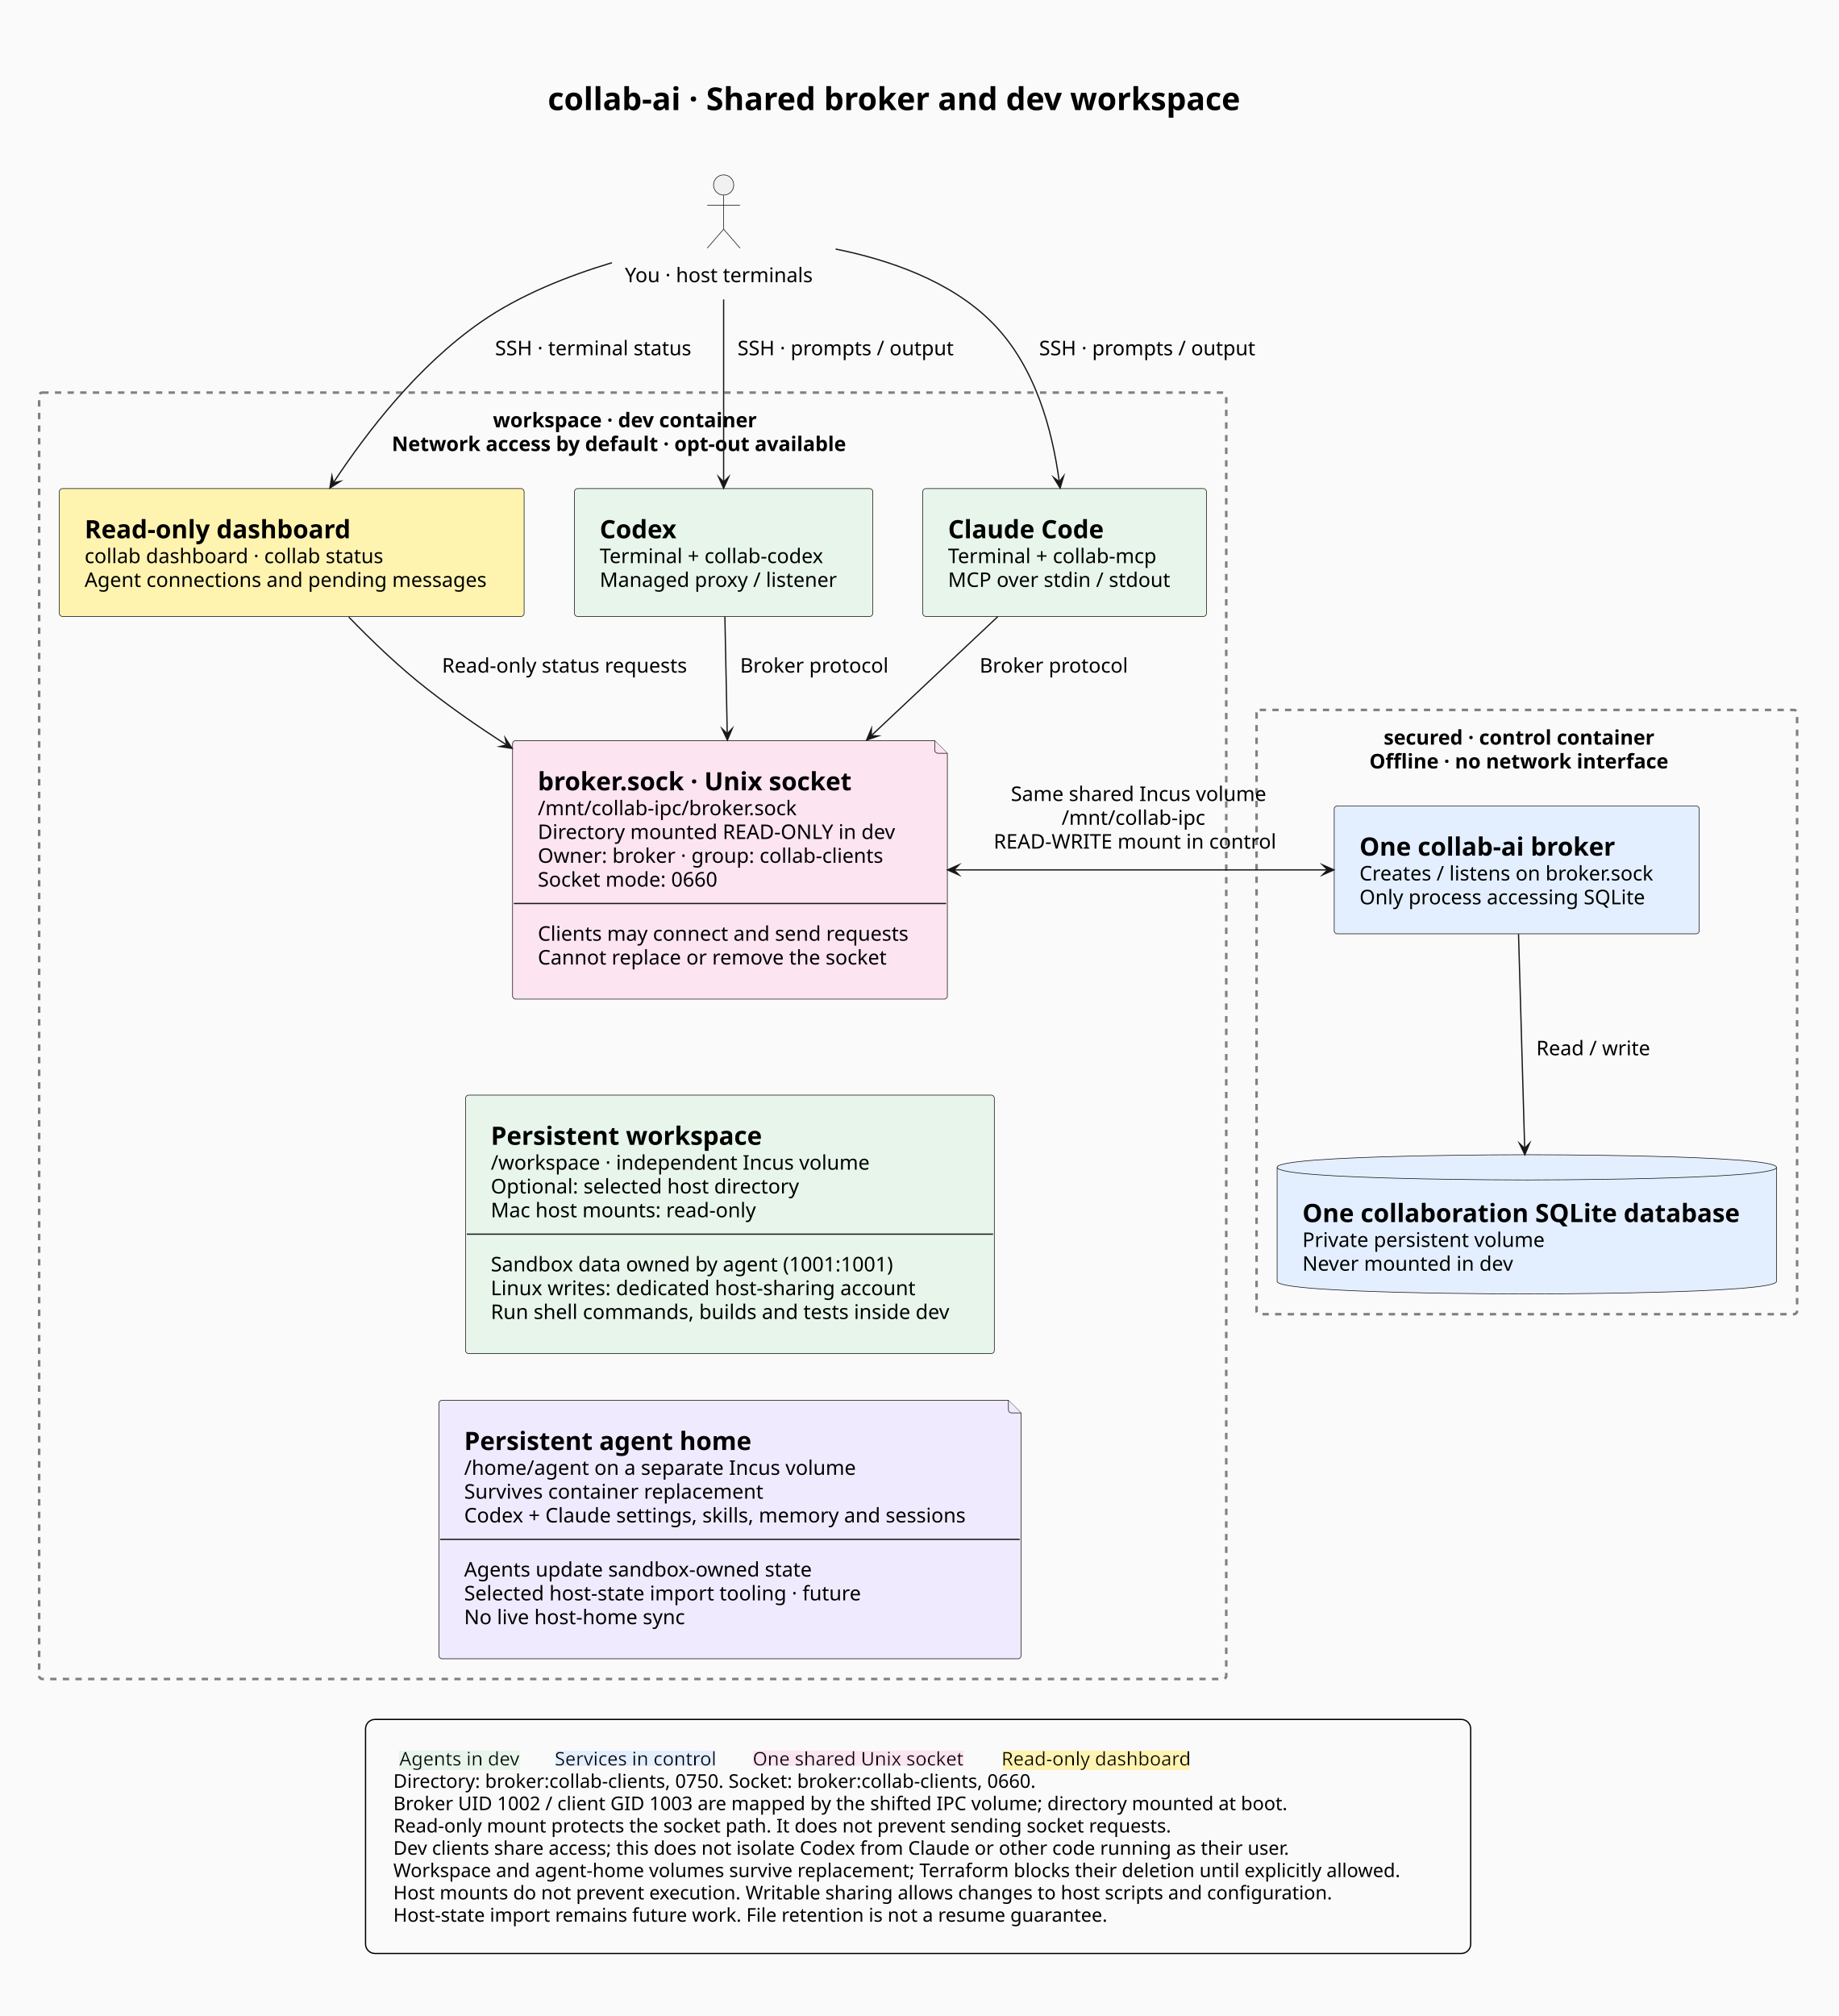
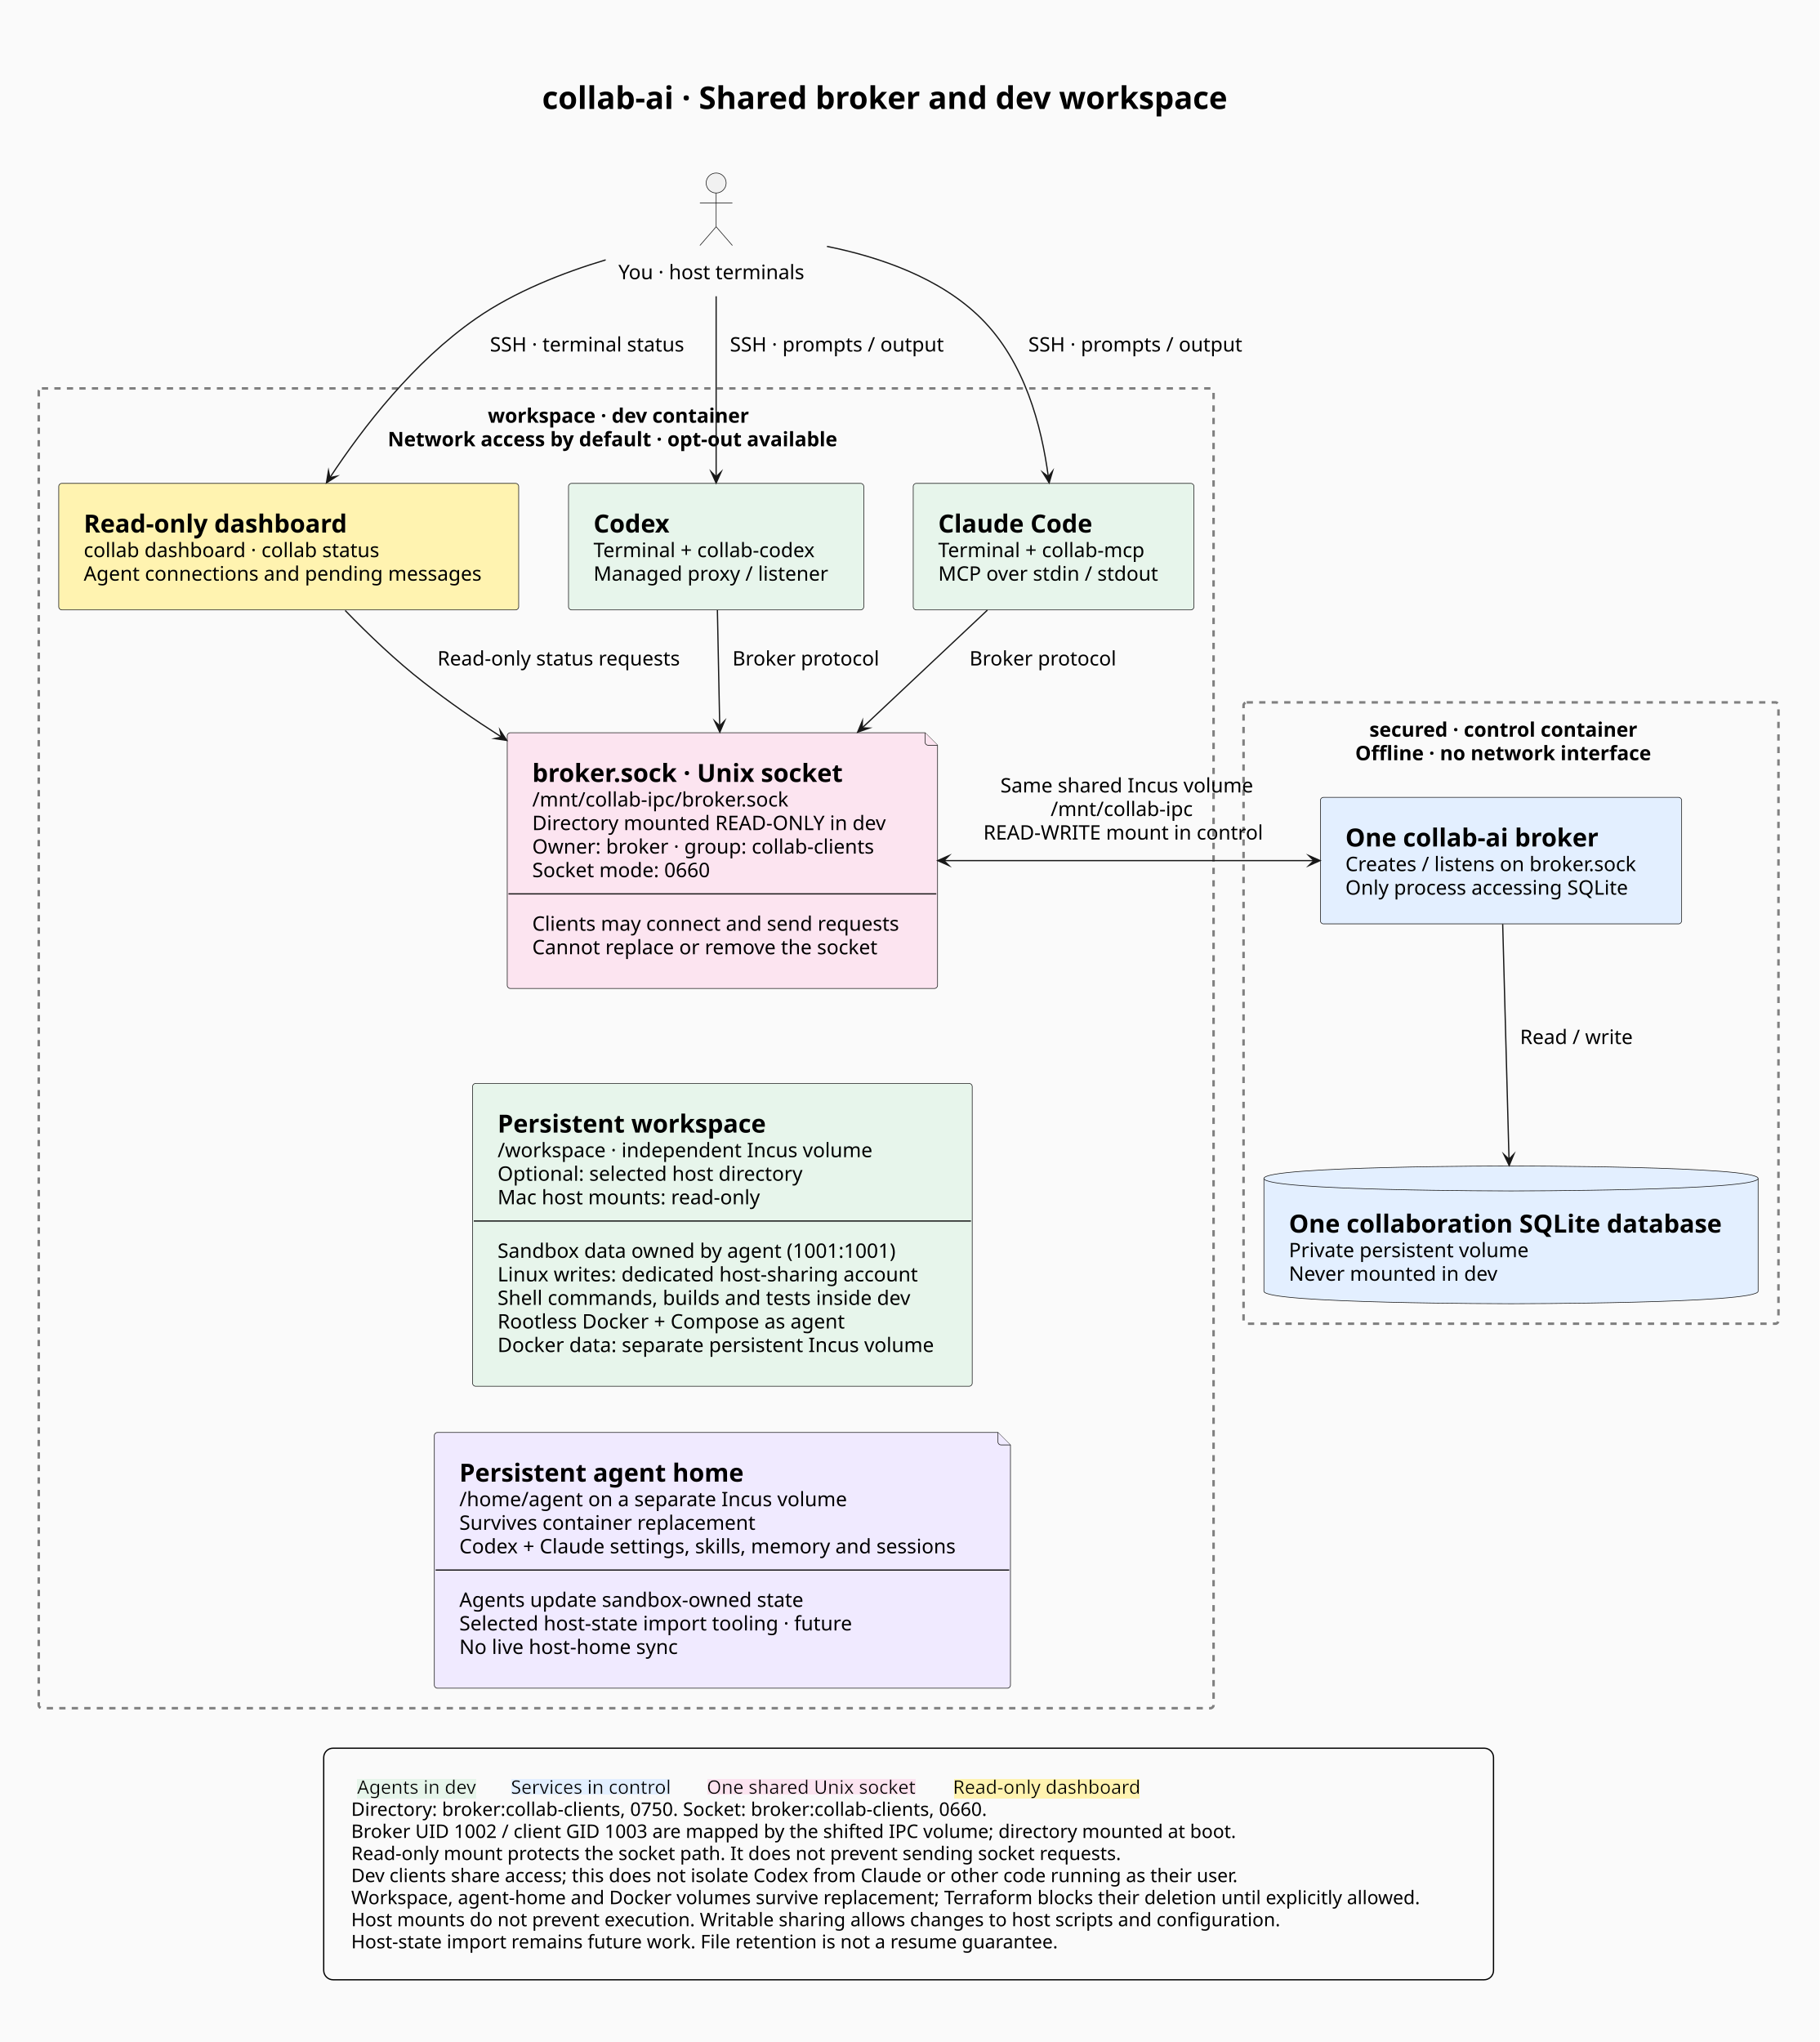
- <svg xmlns="http://www.w3.org/2000/svg" version="1.1" data-diagram-type="DESCRIPTION" style="width:1456px;height:1596px;background:#FAFAFA;" width="1456px" height="1596px" viewBox="0 0 1456 1596" zoomAndPan="magnify" preserveAspectRatio="none" contentStyleType="text/css">
+ <svg xmlns="http://www.w3.org/2000/svg" version="1.1" data-diagram-type="DESCRIPTION" style="width:1456px;height:1634px;background:#FAFAFA;" width="1456px" height="1634px" viewBox="0 0 1456 1634" zoomAndPan="magnify" preserveAspectRatio="none" contentStyleType="text/css">
  <defs>
-     <filter id="bz9n1oesqr8fb0" x="0" y="0" width="1" height="1">
+     <filter id="befnq8qg2hdwd0" x="0" y="0" width="1" height="1">
      <feFlood flood-color="#E7F5EB" result="flood" />
      <feComposite in="SourceGraphic" in2="flood" operator="over" />
    </filter>
-     <filter id="bz9n1oesqr8fb1" x="0" y="0" width="1" height="1">
+     <filter id="befnq8qg2hdwd1" x="0" y="0" width="1" height="1">
      <feFlood flood-color="#E3EFFF" result="flood" />
      <feComposite in="SourceGraphic" in2="flood" operator="over" />
    </filter>
-     <filter id="bz9n1oesqr8fb2" x="0" y="0" width="1" height="1">
+     <filter id="befnq8qg2hdwd2" x="0" y="0" width="1" height="1">
      <feFlood flood-color="#FCE4F0" result="flood" />
      <feComposite in="SourceGraphic" in2="flood" operator="over" />
    </filter>
-     <filter id="bz9n1oesqr8fb3" x="0" y="0" width="1" height="1">
+     <filter id="befnq8qg2hdwd3" x="0" y="0" width="1" height="1">
      <feFlood flood-color="#FFF3B0" result="flood" />
      <feComposite in="SourceGraphic" in2="flood" operator="over" />
    </filter>
  </defs>
  <g font-family="sans-serif" lengthAdjust="spacing">
-     <rect x="0" y="0" width="1456" height="1596" fill="#FAFAFA" style="stroke:none;" />
+     <rect x="0" y="0" width="1456" height="1634" fill="#FAFAFA" style="stroke:none;" />
    <g class="title" data-source-line="4">
      <text x="433.75" y="87.17" fill="#000" font-size="25" textLength="586.499" font-weight="700">collab-ai · Shared broker and dev workspace</text>
    </g>
    <g class="cluster" data-qualified-name="Dev" id="ent0002" data-source-line="53">
-       <rect x="31" y="310.783" width="940" height="1018.41" fill="none" style="stroke:#808080;stroke-width:2;stroke-dasharray:5,5;" rx="2.5" ry="2.5" />
-       <text x="390.316" y="338.252" fill="#000" font-size="16" textLength="221.367" font-weight="700">workspace · dev container</text>
-       <text x="310.242" y="357.096" fill="#000" font-size="16" textLength="381.516" font-weight="700">Network access by default · opt-out available</text>
+       <rect x="31" y="310.793" width="940" height="1056.09" fill="none" style="stroke:#808080;stroke-width:2;stroke-dasharray:5,5;" rx="2.5" ry="2.5" />
+       <text x="390.316" y="338.262" fill="#000" font-size="16" textLength="221.367" font-weight="700">workspace · dev container</text>
+       <text x="310.242" y="357.106" fill="#000" font-size="16" textLength="381.516" font-weight="700">Network access by default · opt-out available</text>
    </g>
    <g class="cluster" data-qualified-name="Control" id="ent0009" data-source-line="62">
-       <rect x="995" y="562.033" width="428" height="478.36" fill="none" style="stroke:#808080;stroke-width:2;stroke-dasharray:5,5;" rx="2.5" ry="2.5" />
+       <rect x="995" y="562.033" width="428" height="497.2" fill="none" style="stroke:#808080;stroke-width:2;stroke-dasharray:5,5;" rx="2.5" ry="2.5" />
      <text x="1095.676" y="589.502" fill="#000" font-size="16" textLength="226.648" font-weight="700">secured · control container</text>
      <text x="1084.336" y="608.346" fill="#000" font-size="16" textLength="249.328" font-weight="700">Offline · no network interface</text>
    </g>
    <g class="entity" data-qualified-name="Dev.Dashboard" id="ent0003" data-source-line="54">
-       <rect x="47" y="386.783" width="368.008" height="101.242" fill="#FFF3B0" style="stroke:#181818;stroke-width:0.5;" rx="2.5" ry="2.5" />
-       <text x="67" y="426.119" fill="#000" font-size="20" textLength="223.545" font-weight="700">Read-only dashboard</text>
-       <text x="67" y="445.807" fill="#000" font-size="16" textLength="247.063">collab dashboard · collab status</text>
-       <text x="67" y="464.651" fill="#000" font-size="16" textLength="328.008">Agent connections and pending messages</text>
+       <rect x="47" y="386.793" width="368.008" height="101.242" fill="#FFF3B0" style="stroke:#181818;stroke-width:0.5;" rx="2.5" ry="2.5" />
+       <text x="67" y="426.129" fill="#000" font-size="20" textLength="223.545" font-weight="700">Read-only dashboard</text>
+       <text x="67" y="445.817" fill="#000" font-size="16" textLength="247.063">collab dashboard · collab status</text>
+       <text x="67" y="464.661" fill="#000" font-size="16" textLength="328.008">Agent connections and pending messages</text>
    </g>
    <g class="entity" data-qualified-name="Dev.Codex" id="ent0004" data-source-line="55">
-       <rect x="454.88" y="386.783" width="236.234" height="101.242" fill="#E7F5EB" style="stroke:#181818;stroke-width:0.5;" rx="2.5" ry="2.5" />
-       <text x="474.88" y="426.119" fill="#000" font-size="20" textLength="63.809" font-weight="700">Codex</text>
-       <text x="474.88" y="445.807" fill="#000" font-size="16" textLength="193.633">Terminal + collab-codex</text>
-       <text x="474.88" y="464.651" fill="#000" font-size="16" textLength="196.234">Managed proxy / listener</text>
+       <rect x="454.88" y="386.793" width="236.234" height="101.242" fill="#E7F5EB" style="stroke:#181818;stroke-width:0.5;" rx="2.5" ry="2.5" />
+       <text x="474.88" y="426.129" fill="#000" font-size="20" textLength="63.809" font-weight="700">Codex</text>
+       <text x="474.88" y="445.817" fill="#000" font-size="16" textLength="193.633">Terminal + collab-codex</text>
+       <text x="474.88" y="464.661" fill="#000" font-size="16" textLength="196.234">Managed proxy / listener</text>
    </g>
    <g class="entity" data-qualified-name="Dev.Claude" id="ent0005" data-source-line="56">
-       <rect x="730.69" y="386.783" width="224.625" height="101.242" fill="#E7F5EB" style="stroke:#181818;stroke-width:0.5;" rx="2.5" ry="2.5" />
-       <text x="750.69" y="426.119" fill="#000" font-size="20" textLength="129.199" font-weight="700">Claude Code</text>
-       <text x="750.69" y="445.807" fill="#000" font-size="16" textLength="180.016">Terminal + collab-mcp</text>
-       <text x="750.69" y="464.651" fill="#000" font-size="16" textLength="184.625">MCP over stdin / stdout</text>
+       <rect x="730.69" y="386.793" width="224.625" height="101.242" fill="#E7F5EB" style="stroke:#181818;stroke-width:0.5;" rx="2.5" ry="2.5" />
+       <text x="750.69" y="426.129" fill="#000" font-size="20" textLength="129.199" font-weight="700">Claude Code</text>
+       <text x="750.69" y="445.817" fill="#000" font-size="16" textLength="180.016">Terminal + collab-mcp</text>
+       <text x="750.69" y="464.661" fill="#000" font-size="16" textLength="184.625">MCP over stdin / stdout</text>
    </g>
    <g class="entity" data-qualified-name="Dev.Project" id="ent0006" data-source-line="57">
-       <rect x="368.64" y="866.963" width="418.711" height="204.617" fill="#E7F5EB" style="stroke:#181818;stroke-width:0.5;" rx="2.5" ry="2.5" />
-       <text x="388.64" y="906.299" fill="#000" font-size="20" textLength="220.313" font-weight="700">Persistent workspace</text>
-       <text x="388.64" y="925.987" fill="#000" font-size="16" textLength="310.617">/workspace · independent Incus volume</text>
-       <text x="388.64" y="944.831" fill="#000" font-size="16" textLength="253.32">Optional: selected host directory</text>
-       <text x="388.64" y="963.674" fill="#000" font-size="16" textLength="220.094">Mac host mounts: read-only</text>
-       <line x1="369.64" y1="977.049" x2="786.351" y2="977.049" style="stroke:#181818;stroke-width:1;" />
-       <text x="388.64" y="1006.518" fill="#000" font-size="16" textLength="335.75">Sandbox data owned by agent (1001:1001)</text>
-       <text x="388.64" y="1025.362" fill="#000" font-size="16" textLength="352.43">Linux writes: dedicated host-sharing account</text>
-       <text x="388.64" y="1044.206" fill="#000" font-size="16" textLength="378.711">Run shell commands, builds and tests inside dev</text>
+       <rect x="378.1" y="866.963" width="399.797" height="242.305" fill="#E7F5EB" style="stroke:#181818;stroke-width:0.5;" rx="2.5" ry="2.5" />
+       <text x="398.1" y="906.299" fill="#000" font-size="20" textLength="220.313" font-weight="700">Persistent workspace</text>
+       <text x="398.1" y="925.987" fill="#000" font-size="16" textLength="310.617">/workspace · independent Incus volume</text>
+       <text x="398.1" y="944.831" fill="#000" font-size="16" textLength="253.32">Optional: selected host directory</text>
+       <text x="398.1" y="963.674" fill="#000" font-size="16" textLength="220.094">Mac host mounts: read-only</text>
+       <line x1="379.1" y1="977.049" x2="776.897" y2="977.049" style="stroke:#181818;stroke-width:1;" />
+       <text x="398.1" y="1006.518" fill="#000" font-size="16" textLength="335.75">Sandbox data owned by agent (1001:1001)</text>
+       <text x="398.1" y="1025.362" fill="#000" font-size="16" textLength="352.43">Linux writes: dedicated host-sharing account</text>
+       <text x="398.1" y="1044.206" fill="#000" font-size="16" textLength="344.133">Shell commands, builds and tests inside dev</text>
+       <text x="398.1" y="1063.049" fill="#000" font-size="16" textLength="291.898">Rootless Docker + Compose as agent</text>
+       <text x="398.1" y="1081.893" fill="#000" font-size="16" textLength="359.797">Docker data: separate persistent Incus volume</text>
    </g>
    <g class="entity" data-qualified-name="Dev.AgentHome" id="ent0007" data-source-line="58">
-       <path d="M347.52,1111.073 L347.52,1310.691 A2.5,2.5 0 0 0 350.02,1313.191 L805.989,1313.191 A2.5,2.5 0 0 0 808.489,1310.691 L808.489,1118.573 L798.489,1108.573 L350.02,1108.573 A2.5,2.5 0 0 0 347.52,1111.073" style="stroke:#181818;stroke-width:0.5;" fill="#F0EAFF" />
-       <path d="M798.489,1108.573 L798.489,1116.073 A2.5,2.5 0 0 0 800.989,1118.573 L808.489,1118.573" style="stroke:#181818;stroke-width:0.5;" fill="#F0EAFF" />
-       <text x="367.52" y="1147.909" fill="#000" font-size="20" textLength="231.377" font-weight="700">Persistent agent home</text>
-       <text x="367.52" y="1167.597" fill="#000" font-size="16" textLength="321.531">/home/agent on a separate Incus volume</text>
-       <text x="367.52" y="1186.441" fill="#000" font-size="16" textLength="242.133">Survives container replacement</text>
-       <text x="367.52" y="1205.284" fill="#000" font-size="16" textLength="420.969">Codex + Claude settings, skills, memory and sessions</text>
-       <line x1="348.52" y1="1218.659" x2="807.489" y2="1218.659" style="stroke:#181818;stroke-width:1;" />
-       <text x="367.52" y="1248.128" fill="#000" font-size="16" textLength="287.898">Agents update sandbox-owned state</text>
-       <text x="367.52" y="1266.972" fill="#000" font-size="16" textLength="329.617">Selected host-state import tooling · future</text>
-       <text x="367.52" y="1285.816" fill="#000" font-size="16" textLength="184.688">No live host-home sync</text>
+       <path d="M347.52,1148.763 L347.52,1348.381 A2.5,2.5 0 0 0 350.02,1350.881 L805.989,1350.881 A2.5,2.5 0 0 0 808.489,1348.381 L808.489,1156.263 L798.489,1146.263 L350.02,1146.263 A2.5,2.5 0 0 0 347.52,1148.763" style="stroke:#181818;stroke-width:0.5;" fill="#F0EAFF" />
+       <path d="M798.489,1146.263 L798.489,1153.763 A2.5,2.5 0 0 0 800.989,1156.263 L808.489,1156.263" style="stroke:#181818;stroke-width:0.5;" fill="#F0EAFF" />
+       <text x="367.52" y="1185.599" fill="#000" font-size="20" textLength="231.377" font-weight="700">Persistent agent home</text>
+       <text x="367.52" y="1205.287" fill="#000" font-size="16" textLength="321.531">/home/agent on a separate Incus volume</text>
+       <text x="367.52" y="1224.131" fill="#000" font-size="16" textLength="242.133">Survives container replacement</text>
+       <text x="367.52" y="1242.974" fill="#000" font-size="16" textLength="420.969">Codex + Claude settings, skills, memory and sessions</text>
+       <line x1="348.52" y1="1256.349" x2="807.489" y2="1256.349" style="stroke:#181818;stroke-width:1;" />
+       <text x="367.52" y="1285.818" fill="#000" font-size="16" textLength="287.898">Agents update sandbox-owned state</text>
+       <text x="367.52" y="1304.662" fill="#000" font-size="16" textLength="329.617">Selected host-state import tooling · future</text>
+       <text x="367.52" y="1323.506" fill="#000" font-size="16" textLength="184.688">No live host-home sync</text>
    </g>
    <g class="entity" data-qualified-name="Dev.Socket" id="ent0008" data-source-line="59">
      <path d="M405.85,588.843 L405.85,788.461 A2.5,2.5 0 0 0 408.35,790.961 L747.655,790.961 A2.5,2.5 0 0 0 750.155,788.461 L750.155,596.343 L740.155,586.343 L408.35,586.343 A2.5,2.5 0 0 0 405.85,588.843" style="stroke:#181818;stroke-width:0.5;" fill="#FCE4F0" />
      <path d="M740.155,586.343 L740.155,593.843 A2.5,2.5 0 0 0 742.655,596.343 L750.155,596.343" style="stroke:#181818;stroke-width:0.5;" fill="#FCE4F0" />
      <text x="425.85" y="625.679" fill="#000" font-size="20" textLength="266.846" font-weight="700">broker.sock · Unix socket</text>
      <text x="425.85" y="645.367" fill="#000" font-size="16" textLength="226.203">/mnt/collab-ipc/broker.sock</text>
      <text x="425.85" y="664.211" fill="#000" font-size="16" textLength="296.469">Directory mounted READ-ONLY in dev</text>
      <text x="425.85" y="683.054" fill="#000" font-size="16" textLength="289.063">Owner: broker · group: collab-clients</text>
      <text x="425.85" y="701.898" fill="#000" font-size="16" textLength="150.297">Socket mode: 0660</text>
      <line x1="406.85" y1="715.273" x2="749.155" y2="715.273" style="stroke:#181818;stroke-width:1;" />
      <text x="425.85" y="744.742" fill="#000" font-size="16" textLength="304.305">Clients may connect and send requests</text>
      <text x="425.85" y="763.586" fill="#000" font-size="16" textLength="286.047">Cannot replace or remove the socket</text>
    </g>
    <g class="entity" data-qualified-name="Control.Broker" id="ent0010" data-source-line="63">
      <rect x="1056.47" y="638.033" width="289.063" height="101.242" fill="#E3EFFF" style="stroke:#181818;stroke-width:0.5;" rx="2.5" ry="2.5" />
      <text x="1076.47" y="677.369" fill="#000" font-size="20" textLength="215.557" font-weight="700">One collab-ai broker</text>
      <text x="1076.47" y="697.057" fill="#000" font-size="16" textLength="249.063">Creates / listens on broker.sock</text>
      <text x="1076.47" y="715.901" fill="#000" font-size="16" textLength="234.484">Only process accessing SQLite</text>
    </g>
    <g class="entity" data-qualified-name="Control.DB" id="ent0011" data-source-line="64">
-       <path d="M1011.28,924.143 C1011.28,914.143 1209,914.143 1209,914.143 C1209,914.143 1406.719,914.143 1406.719,924.143 L1406.719,1014.386 C1406.719,1024.386 1209,1024.386 1209,1024.386 C1209,1024.386 1011.28,1024.386 1011.28,1014.386 L1011.28,924.143" style="stroke:#181818;stroke-width:0.5;" fill="#E3EFFF" />
-       <path d="M1011.28,924.143 C1011.28,934.143 1209,934.143 1209,934.143 C1209,934.143 1406.719,934.143 1406.719,924.143" style="stroke:#181818;stroke-width:0.5;" fill="none" />
-       <text x="1031.28" y="967.479" fill="#000" font-size="20" textLength="355.439" font-weight="700">One collaboration SQLite database</text>
-       <text x="1031.28" y="987.167" fill="#000" font-size="16" textLength="195.953">Private persistent volume</text>
-       <text x="1031.28" y="1006.011" fill="#000" font-size="16" textLength="171.078">Never mounted in dev</text>
+       <path d="M1011.28,942.993 C1011.28,932.993 1209,932.993 1209,932.993 C1209,932.993 1406.719,932.993 1406.719,942.993 L1406.719,1033.236 C1406.719,1043.236 1209,1043.236 1209,1043.236 C1209,1043.236 1011.28,1043.236 1011.28,1033.236 L1011.28,942.993" style="stroke:#181818;stroke-width:0.5;" fill="#E3EFFF" />
+       <path d="M1011.28,942.993 C1011.28,952.993 1209,952.993 1209,952.993 C1209,952.993 1406.719,952.993 1406.719,942.993" style="stroke:#181818;stroke-width:0.5;" fill="none" />
+       <text x="1031.28" y="986.329" fill="#000" font-size="20" textLength="355.439" font-weight="700">One collaboration SQLite database</text>
+       <text x="1031.28" y="1006.017" fill="#000" font-size="16" textLength="195.953">Private persistent volume</text>
+       <text x="1031.28" y="1024.861" fill="#000" font-size="16" textLength="171.078">Never mounted in dev</text>
    </g>
    <g class="entity" data-qualified-name="Human" id="ent0001" data-source-line="51">
      <ellipse cx="573.005" cy="146.443" rx="8" ry="8" fill="#F1F1F1" style="stroke:#181818;stroke-width:0.5;" />
      <path d="M573.005,154.443 L573.005,181.443 M560.005,162.443 L586.005,162.443 M573.005,181.443 L560.005,196.443 M573.005,181.443 L586.005,196.443" style="stroke:#181818;stroke-width:0.5;" fill="none" />
      <text x="494.79" y="223.412" fill="#000" font-size="16" textLength="156.43">You · host terminals</text>
    </g>
    <g class="link" data-entity-1="ent0001" data-entity-2="ent0004" id="lnk12" data-source-line="67" data-link-type="dependency">
-       <path d="M573,237.073 C573,280.243 573,338.013 573,381.533" style="stroke:#181818;stroke-width:1;" fill="none" id="Human-to-Codex" />
-       <polygon points="573,386.533,577,377.533,573,381.533,569,377.533,573,386.533" fill="#181818" style="stroke:#181818;stroke-width:1;stroke-linejoin:miter;stroke-miterlimit:10;" />
-       <text x="584" y="281.252" fill="#000" font-size="16" textLength="180.016">SSH · prompts / output</text>
+       <path d="M573,237.073 C573,280.253 573,338.013 573,381.543" style="stroke:#181818;stroke-width:1;" fill="none" id="Human-to-Codex" />
+       <polygon points="573,386.543,577,377.543,573,381.543,569,377.543,573,386.543" fill="#181818" style="stroke:#181818;stroke-width:1;stroke-linejoin:miter;stroke-miterlimit:10;" />
+       <text x="584" y="281.262" fill="#000" font-size="16" textLength="180.016">SSH · prompts / output</text>
    </g>
    <g class="link" data-entity-1="ent0001" data-entity-2="ent0005" id="lnk13" data-source-line="68" data-link-type="dependency">
-       <path d="M661.67,197.163 C703.95,205.653 752.32,222.283 785,254.783 C820.09,289.683 833.3,340.808 838.79,381.428" style="stroke:#181818;stroke-width:1;" fill="none" id="Human-to-Claude" />
+       <path d="M661.67,197.163 C703.95,205.653 752.32,222.283 785,254.793 C820.09,289.683 833.3,340.808 838.79,381.428" style="stroke:#181818;stroke-width:1;" fill="none" id="Human-to-Claude" />
      <polygon points="839.46,386.383,842.219,376.929,838.79,381.428,834.291,378,839.46,386.383" fill="#181818" style="stroke:#181818;stroke-width:1;stroke-linejoin:miter;stroke-miterlimit:10;" />
-       <text x="822.78" y="281.252" fill="#000" font-size="16" textLength="180.016">SSH · prompts / output</text>
+       <text x="822.78" y="281.262" fill="#000" font-size="16" textLength="180.016">SSH · prompts / output</text>
    </g>
    <g class="link" data-entity-1="ent0001" data-entity-2="ent0003" id="lnk14" data-source-line="69" data-link-type="dependency">
-       <path d="M484.61,207.953 C450.27,218.273 411.86,233.363 381,254.783 C330.78,289.653 290.817,341.562 263.957,382.192" style="stroke:#181818;stroke-width:1;" fill="none" id="Human-to-Dashboard" />
+       <path d="M484.61,207.953 C450.27,218.273 411.86,233.373 381,254.793 C330.78,289.653 290.817,341.562 263.957,382.192" style="stroke:#181818;stroke-width:1;" fill="none" id="Human-to-Dashboard" />
      <polygon points="261.2,386.363,269.5,381.062,263.957,382.192,262.826,376.65,261.2,386.363" fill="#181818" style="stroke:#181818;stroke-width:1;stroke-linejoin:miter;stroke-miterlimit:10;" />
-       <text x="392" y="281.252" fill="#000" font-size="16" textLength="160.688">SSH · terminal status</text>
+       <text x="392" y="281.262" fill="#000" font-size="16" textLength="160.688">SSH · terminal status</text>
    </g>
    <g class="link" data-entity-1="ent0004" data-entity-2="ent0008" id="lnk15" data-source-line="71" data-link-type="dependency">
-       <path d="M574,488.243 C574.56,516.233 575.179,547.204 575.859,580.874" style="stroke:#181818;stroke-width:1;" fill="none" id="Codex-to-Socket" />
+       <path d="M574,488.253 C574.56,516.233 575.179,547.204 575.859,580.874" style="stroke:#181818;stroke-width:1;" fill="none" id="Codex-to-Socket" />
      <polygon points="575.96,585.873,579.777,576.794,575.859,580.874,571.779,576.956,575.96,585.873" fill="#181818" style="stroke:#181818;stroke-width:1;stroke-linejoin:miter;stroke-miterlimit:10;" />
      <text x="586.05" y="532.502" fill="#000" font-size="16" textLength="120.359">Broker protocol</text>
    </g>
    <g class="link" data-entity-1="ent0005" data-entity-2="ent0008" id="lnk16" data-source-line="72" data-link-type="dependency">
-       <path d="M790.01,488.243 C760.25,516.233 725.652,548.778 689.852,582.448" style="stroke:#181818;stroke-width:1;" fill="none" id="Claude-to-Socket" />
+       <path d="M790.01,488.253 C760.25,516.233 725.652,548.778 689.852,582.448" style="stroke:#181818;stroke-width:1;" fill="none" id="Claude-to-Socket" />
      <polygon points="686.21,585.873,695.506,582.621,689.852,582.448,690.026,576.794,686.21,585.873" fill="#181818" style="stroke:#181818;stroke-width:1;stroke-linejoin:miter;stroke-miterlimit:10;" />
      <text x="775.7" y="532.502" fill="#000" font-size="16" textLength="120.359">Broker protocol</text>
    </g>
    <g class="link" data-entity-1="ent0003" data-entity-2="ent0008" id="lnk19" data-source-line="76" data-link-type="dependency">
      <path d="M276.2,488.523 C294.7,507.643 316.93,528.923 339,546.033 C359.78,562.133 378.328,575.099 401.288,589.789" style="stroke:#181818;stroke-width:1;" fill="none" id="Dashboard-to-Socket" />
      <polygon points="405.5,592.483,400.075,584.264,401.288,589.789,395.763,591.002,405.5,592.483" fill="#181818" style="stroke:#181818;stroke-width:1;stroke-linejoin:miter;stroke-miterlimit:10;" />
      <text x="350" y="532.502" fill="#000" font-size="16" textLength="203.781">Read-only status requests</text>
    </g>
    <g class="link" data-entity-1="ent0008" data-entity-2="ent0010" id="lnk21" data-source-line="77" data-link-type="dependency">
      <path d="M755.3,688.653 C851.46,688.653 959.89,688.653 1051.22,688.653" style="stroke:#181818;stroke-width:1;" fill="none" id="Socket-Broker" />
      <polygon points="750.3,688.653,759.3,692.653,755.3,688.653,759.3,684.653,750.3,688.653" fill="#181818" style="stroke:#181818;stroke-width:1;stroke-linejoin:miter;stroke-miterlimit:10;" />
      <polygon points="1056.22,688.653,1047.22,684.653,1051.22,688.653,1047.22,692.653,1056.22,688.653" fill="#181818" style="stroke:#181818;stroke-width:1;stroke-linejoin:miter;stroke-miterlimit:10;" />
      <text x="800.451" y="634.122" fill="#000" font-size="16" textLength="206.281">Same shared Incus volume</text>
      <text x="840.611" y="652.966" fill="#000" font-size="16" textLength="125.961">/mnt/collab-ipc</text>
      <text x="786.81" y="671.81" fill="#000" font-size="16" textLength="233.563">READ-WRITE mount in control</text>
    </g>
    <g class="link" data-entity-1="ent0010" data-entity-2="ent0011" id="lnk22" data-source-line="78" data-link-type="dependency">
-       <path d="M1202.43,739.463 C1203.84,788.613 1205.846,858.535 1207.306,909.135" style="stroke:#181818;stroke-width:1;" fill="none" id="Broker-to-DB" />
-       <polygon points="1207.45,914.133,1211.189,905.022,1207.306,909.135,1203.192,905.252,1207.45,914.133" fill="#181818" style="stroke:#181818;stroke-width:1;stroke-linejoin:miter;stroke-miterlimit:10;" />
-       <text x="1216.48" y="835.432" fill="#000" font-size="16" textLength="94.852">Read / write</text>
+       <path d="M1202.34,739.443 C1203.78,792.863 1205.916,872.455 1207.396,927.625" style="stroke:#181818;stroke-width:1;" fill="none" id="Broker-to-DB" />
+       <polygon points="1207.53,932.623,1211.287,923.519,1207.396,927.625,1203.29,923.734,1207.53,932.623" fill="#181818" style="stroke:#181818;stroke-width:1;stroke-linejoin:miter;stroke-miterlimit:10;" />
+       <text x="1216.24" y="835.432" fill="#000" font-size="16" textLength="94.852">Read / write</text>
    </g>
    <g class="legend" data-source-line="80">
-       <rect x="289.449" y="1361.193" width="875.101" height="185.328" fill="none" style="stroke:#000;stroke-width:1;" rx="7.5" ry="7.5" />
-       <text x="316.196" y="1397.695" fill="#000" font-size="15" textLength="99.324" filter="url(#bz9n1oesqr8fb0)">Agents in dev</text>
-       <text x="420.265" y="1397.695" fill="#000" font-size="15" textLength="14.238">   </text>
-       <text x="439.25" y="1397.695" fill="#000" font-size="15" textLength="133" filter="url(#bz9n1oesqr8fb1)">Services in control</text>
-       <text x="576.996" y="1397.695" fill="#000" font-size="15" textLength="14.238">   </text>
-       <text x="595.981" y="1397.695" fill="#000" font-size="15" textLength="173.247" filter="url(#bz9n1oesqr8fb2)">One shared Unix socket</text>
-       <text x="773.974" y="1397.695" fill="#000" font-size="15" textLength="14.238">   </text>
-       <text x="792.958" y="1397.695" fill="#000" font-size="15" textLength="156.885" filter="url(#bz9n1oesqr8fb3)">Read-only dashboard</text>
-       <text x="311.449" y="1415.361" fill="#000" font-size="15" textLength="546.445">Directory: broker:collab-clients, 0750. Socket: broker:collab-clients, 0660.</text>
-       <text x="311.449" y="1433.027" fill="#000" font-size="15" textLength="738.999">Broker UID 1002 / client GID 1003 are mapped by the shifted IPC volume; directory mounted at boot.</text>
-       <text x="311.449" y="1450.693" fill="#000" font-size="15" textLength="642.964">Read-only mount protects the socket path. It does not prevent sending socket requests.</text>
-       <text x="311.449" y="1468.359" fill="#000" font-size="15" textLength="743.752">Dev clients share access; this does not isolate Codex from Claude or other code running as their user.</text>
-       <text x="311.449" y="1486.025" fill="#000" font-size="15" textLength="831.101">Workspace and agent-home volumes survive replacement; Terraform blocks their deletion until explicitly allowed.</text>
-       <text x="311.449" y="1503.691" fill="#000" font-size="15" textLength="772.434">Host mounts do not prevent execution. Writable sharing allows changes to host scripts and configuration.</text>
-       <text x="311.449" y="1521.357" fill="#000" font-size="15" textLength="588.633">Host-state import remains future work. File retention is not a resume guarantee.</text>
+       <rect x="259.006" y="1398.883" width="935.987" height="185.328" fill="none" style="stroke:#000;stroke-width:1;" rx="7.5" ry="7.5" />
+       <text x="285.752" y="1435.385" fill="#000" font-size="15" textLength="99.324" filter="url(#befnq8qg2hdwd0)">Agents in dev</text>
+       <text x="389.822" y="1435.385" fill="#000" font-size="15" textLength="14.238">   </text>
+       <text x="408.807" y="1435.385" fill="#000" font-size="15" textLength="133" filter="url(#befnq8qg2hdwd1)">Services in control</text>
+       <text x="546.553" y="1435.385" fill="#000" font-size="15" textLength="14.238">   </text>
+       <text x="565.538" y="1435.385" fill="#000" font-size="15" textLength="173.247" filter="url(#befnq8qg2hdwd2)">One shared Unix socket</text>
+       <text x="743.531" y="1435.385" fill="#000" font-size="15" textLength="14.238">   </text>
+       <text x="762.515" y="1435.385" fill="#000" font-size="15" textLength="156.885" filter="url(#befnq8qg2hdwd3)">Read-only dashboard</text>
+       <text x="281.006" y="1453.051" fill="#000" font-size="15" textLength="546.445">Directory: broker:collab-clients, 0750. Socket: broker:collab-clients, 0660.</text>
+       <text x="281.006" y="1470.717" fill="#000" font-size="15" textLength="738.999">Broker UID 1002 / client GID 1003 are mapped by the shifted IPC volume; directory mounted at boot.</text>
+       <text x="281.006" y="1488.383" fill="#000" font-size="15" textLength="642.964">Read-only mount protects the socket path. It does not prevent sending socket requests.</text>
+       <text x="281.006" y="1506.049" fill="#000" font-size="15" textLength="743.752">Dev clients share access; this does not isolate Codex from Claude or other code running as their user.</text>
+       <text x="281.006" y="1523.715" fill="#000" font-size="15" textLength="891.987">Workspace, agent-home and Docker volumes survive replacement; Terraform blocks their deletion until explicitly allowed.</text>
+       <text x="281.006" y="1541.381" fill="#000" font-size="15" textLength="772.434">Host mounts do not prevent execution. Writable sharing allows changes to host scripts and configuration.</text>
+       <text x="281.006" y="1559.047" fill="#000" font-size="15" textLength="588.633">Host-state import remains future work. File retention is not a resume guarantee.</text>
    </g>
  </g>
</svg>
